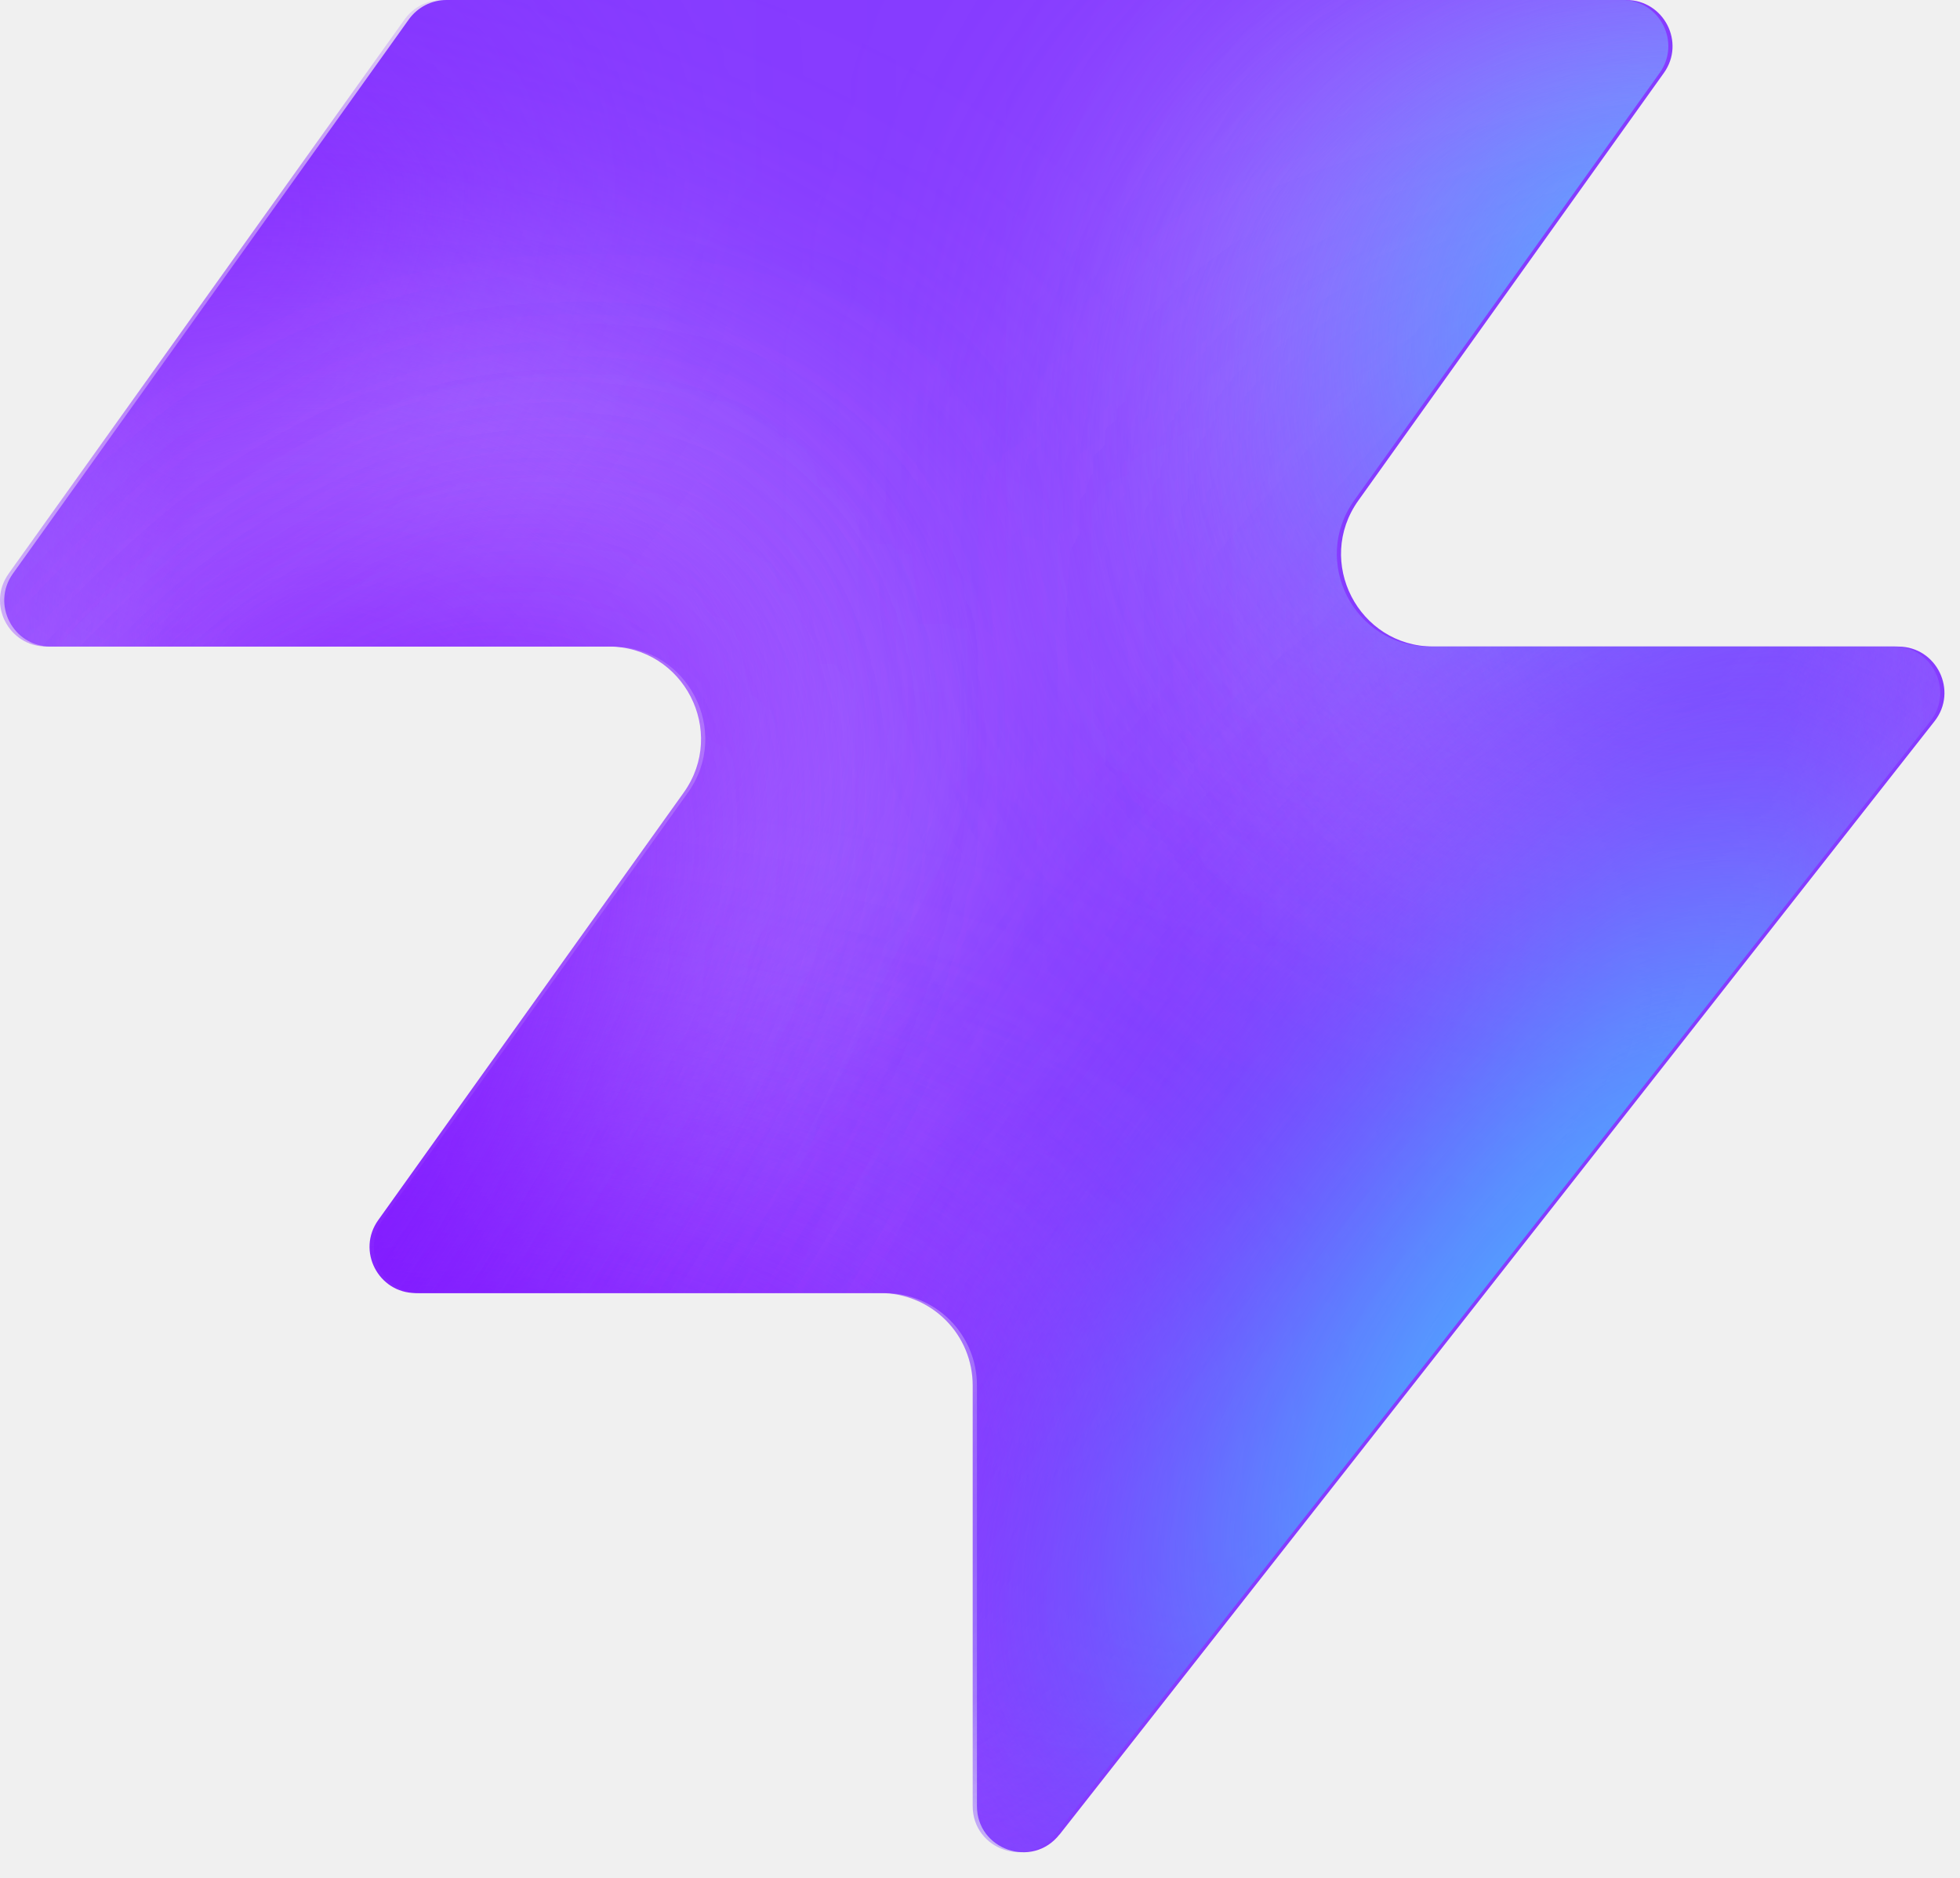
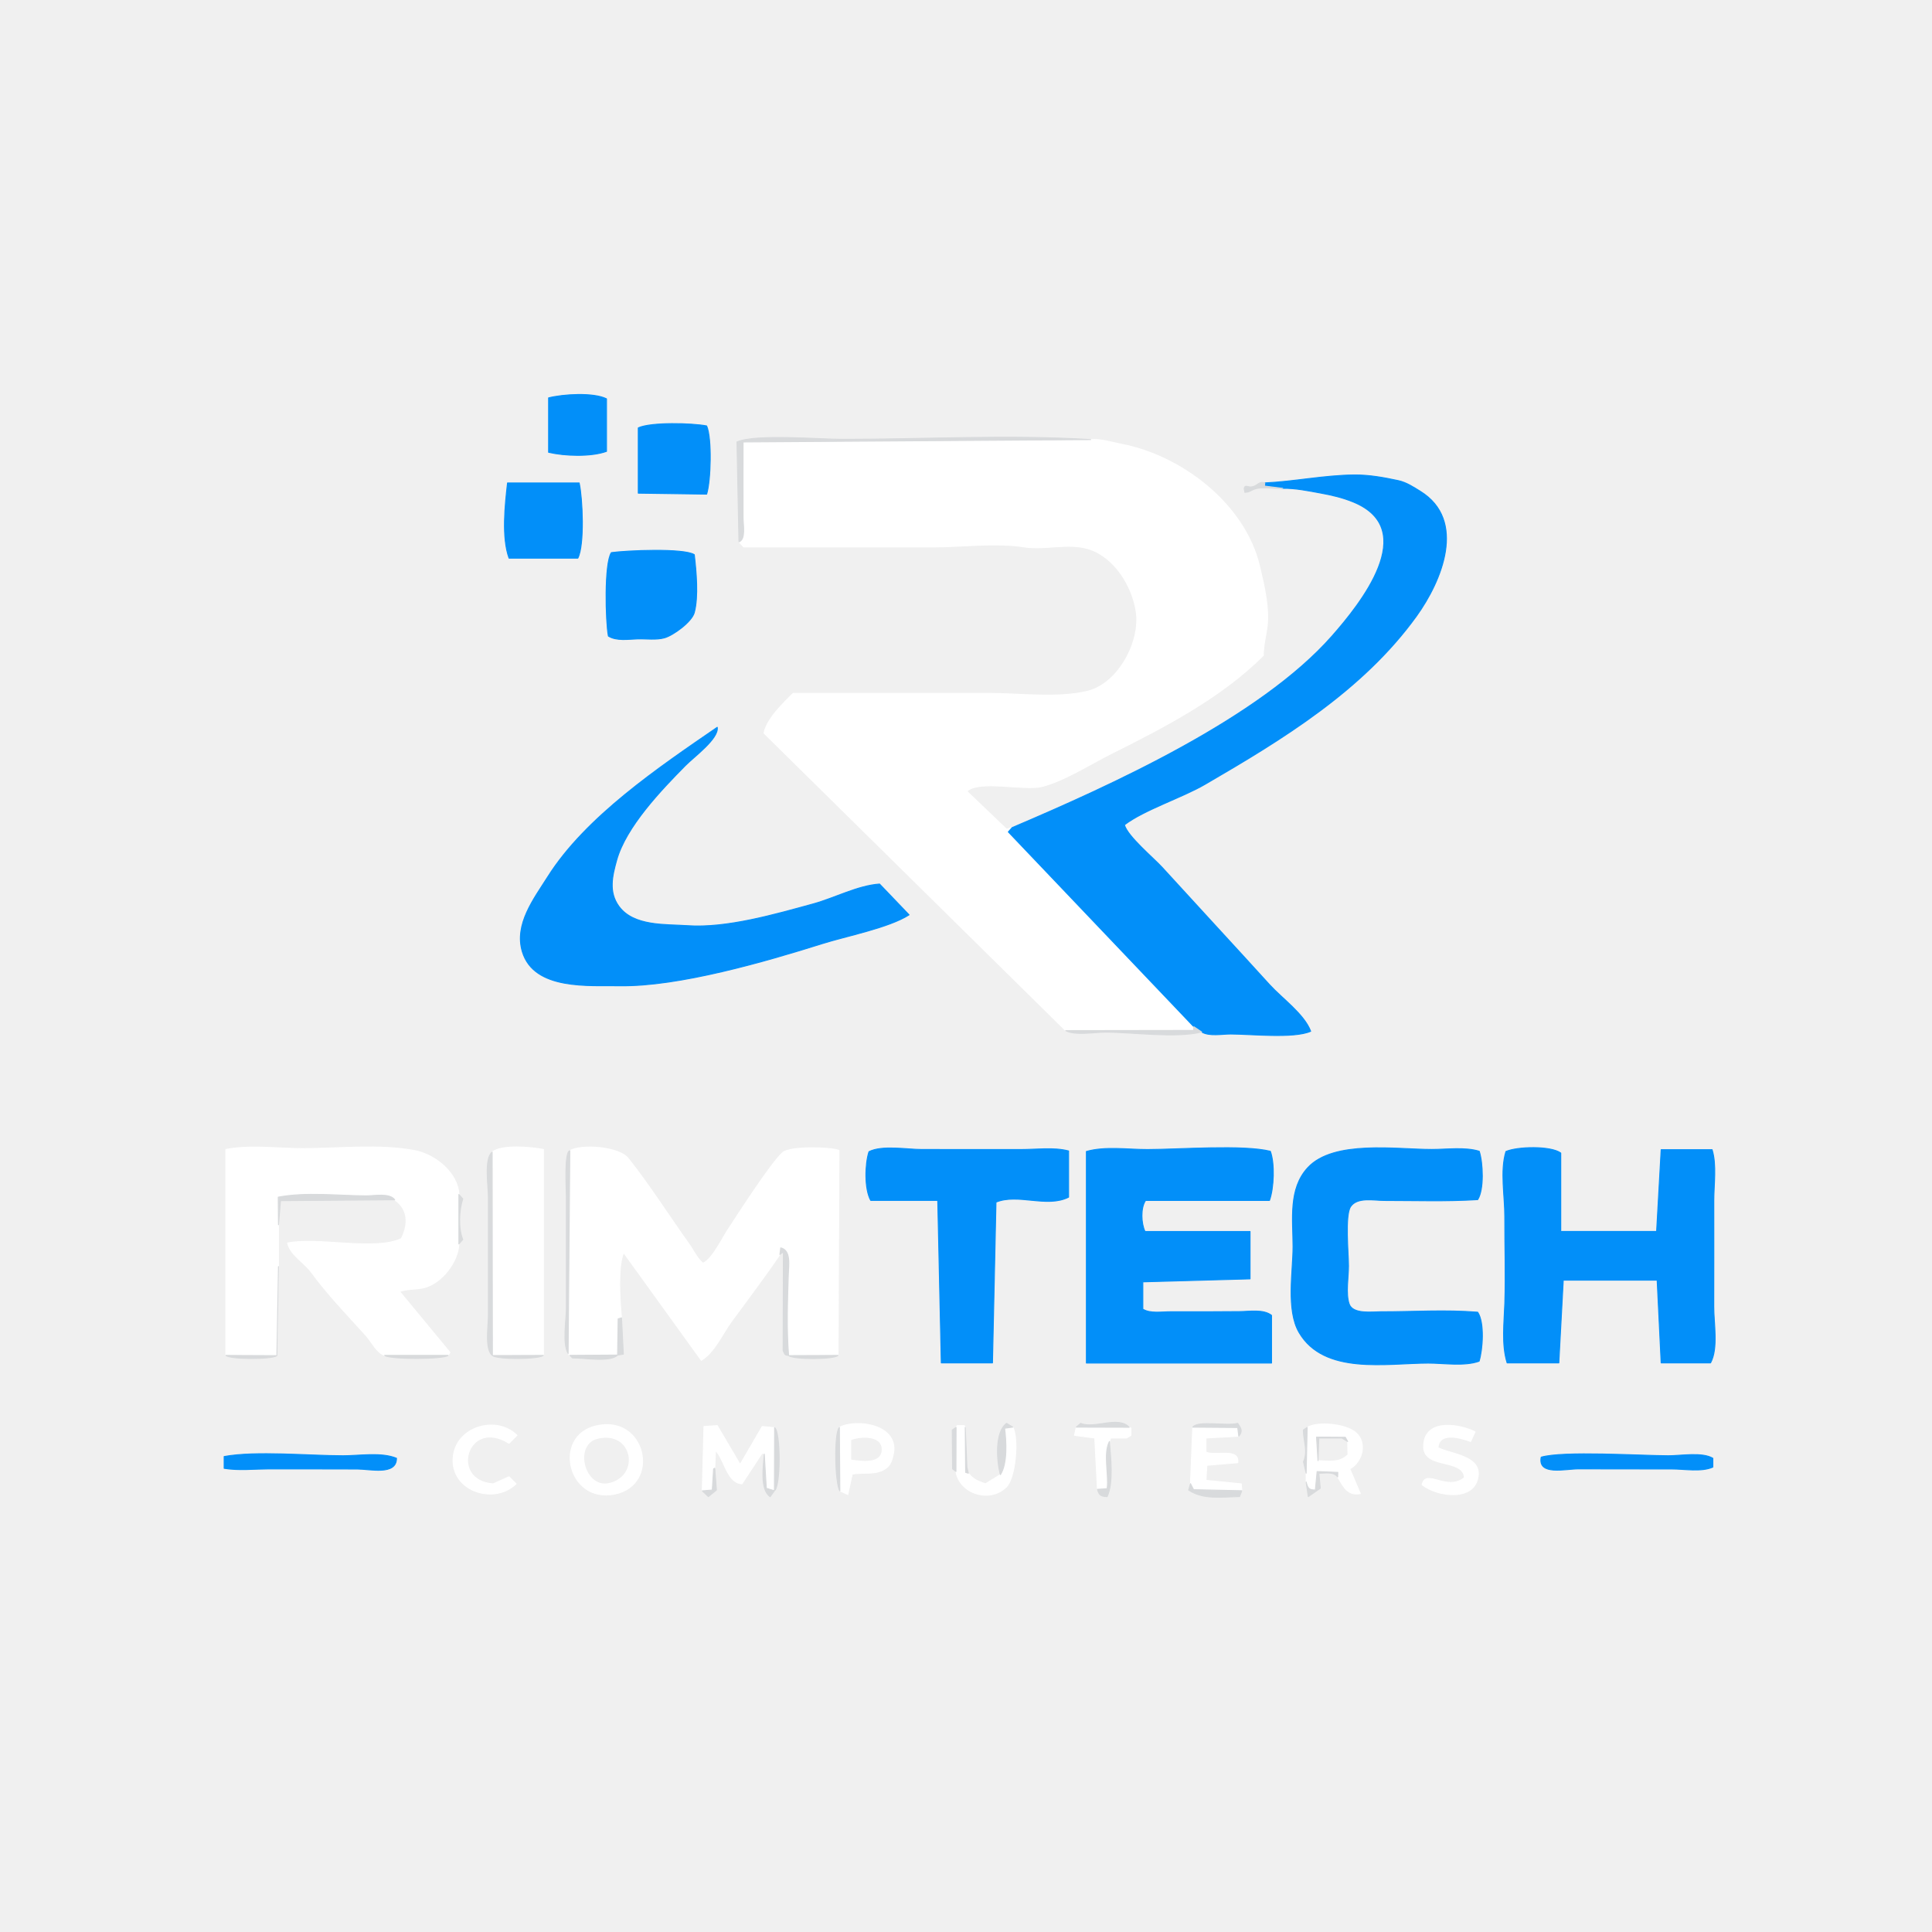
- <svg xmlns="http://www.w3.org/2000/svg" width="48" height="46" fill="none" viewBox="0 0 48 46">
-   <path fill="#863bff" d="M25.946 44.938c-.664.845-2.021.375-2.021-.698V33.937a2.26 2.26 0 0 0-2.262-2.262H10.287c-.92 0-1.456-1.04-.92-1.788l7.48-10.471c1.07-1.497 0-3.578-1.842-3.578H1.237c-.92 0-1.456-1.04-.92-1.788L10.013.474c.214-.297.556-.474.92-.474h28.894c.92 0 1.456 1.04.92 1.788l-7.48 10.471c-1.07 1.498 0 3.579 1.842 3.579h11.377c.943 0 1.473 1.088.89 1.83L25.947 44.94z" style="fill:#863bff;fill:color(display-p3 .525 .23 1);fill-opacity:1" />
-   <mask id="a" width="48" height="46" x="0" y="0" maskUnits="userSpaceOnUse" style="mask-type:alpha">
-     <path fill="#000" d="M25.842 44.938c-.664.844-2.021.375-2.021-.698V33.937a2.26 2.26 0 0 0-2.262-2.262H10.183c-.92 0-1.456-1.04-.92-1.788l7.48-10.471c1.07-1.498 0-3.579-1.842-3.579H1.133c-.92 0-1.456-1.04-.92-1.787L9.91.473c.214-.297.556-.474.92-.474h28.894c.92 0 1.456 1.04.92 1.788l-7.48 10.471c-1.07 1.498 0 3.578 1.842 3.578h11.377c.943 0 1.473 1.088.89 1.832L25.843 44.94z" style="fill:#000;fill-opacity:1" />
-   </mask>
-   <g mask="url(#a)">
-     <g filter="url(#b)">
-       <ellipse cx="5.508" cy="14.704" fill="#ede6ff" rx="5.508" ry="14.704" style="fill:#ede6ff;fill:color(display-p3 .927 .903 1);fill-opacity:1" transform="matrix(.00324 1 1 -.00324 -4.47 31.516)" />
-     </g>
-     <g filter="url(#c)">
-       <ellipse cx="10.399" cy="29.851" fill="#ede6ff" rx="10.399" ry="29.851" style="fill:#ede6ff;fill:color(display-p3 .927 .903 1);fill-opacity:1" transform="matrix(.00324 1 1 -.00324 -39.328 7.883)" />
-     </g>
-     <g filter="url(#d)">
-       <ellipse cx="5.508" cy="30.487" fill="#7e14ff" rx="5.508" ry="30.487" style="fill:#7e14ff;fill:color(display-p3 .492 .077 1);fill-opacity:1" transform="rotate(89.814 -25.913 -14.639)scale(1 -1)" />
-     </g>
-     <g filter="url(#e)">
-       <ellipse cx="5.508" cy="30.599" fill="#7e14ff" rx="5.508" ry="30.599" style="fill:#7e14ff;fill:color(display-p3 .492 .077 1);fill-opacity:1" transform="rotate(89.814 -32.644 -3.334)scale(1 -1)" />
-     </g>
-     <g filter="url(#f)">
-       <ellipse cx="5.508" cy="30.599" fill="#7e14ff" rx="5.508" ry="30.599" style="fill:#7e14ff;fill:color(display-p3 .492 .077 1);fill-opacity:1" transform="matrix(.00324 1 1 -.00324 -34.34 30.47)" />
-     </g>
-     <g filter="url(#g)">
-       <ellipse cx="14.072" cy="22.078" fill="#ede6ff" rx="14.072" ry="22.078" style="fill:#ede6ff;fill:color(display-p3 .927 .903 1);fill-opacity:1" transform="rotate(93.35 24.506 48.493)scale(-1 1)" />
-     </g>
-     <g filter="url(#h)">
-       <ellipse cx="3.47" cy="21.501" fill="#7e14ff" rx="3.47" ry="21.501" style="fill:#7e14ff;fill:color(display-p3 .492 .077 1);fill-opacity:1" transform="rotate(89.009 28.708 47.59)scale(-1 1)" />
-     </g>
-     <g filter="url(#i)">
-       <ellipse cx="3.47" cy="21.501" fill="#7e14ff" rx="3.47" ry="21.501" style="fill:#7e14ff;fill:color(display-p3 .492 .077 1);fill-opacity:1" transform="rotate(89.009 28.708 47.59)scale(-1 1)" />
-     </g>
-     <g filter="url(#j)">
-       <ellipse cx=".387" cy="8.972" fill="#7e14ff" rx="4.407" ry="29.108" style="fill:#7e14ff;fill:color(display-p3 .492 .077 1);fill-opacity:1" transform="rotate(39.51 .387 8.972)" />
-     </g>
-     <g filter="url(#k)">
-       <ellipse cx="47.523" cy="-6.092" fill="#7e14ff" rx="4.407" ry="29.108" style="fill:#7e14ff;fill:color(display-p3 .492 .077 1);fill-opacity:1" transform="rotate(37.892 47.523 -6.092)" />
-     </g>
-     <g filter="url(#l)">
-       <ellipse cx="41.412" cy="6.333" fill="#47bfff" rx="5.971" ry="9.665" style="fill:#47bfff;fill:color(display-p3 .28 .748 1);fill-opacity:1" transform="rotate(37.892 41.412 6.333)" />
-     </g>
-     <g filter="url(#m)">
-       <ellipse cx="-1.879" cy="38.332" fill="#7e14ff" rx="4.407" ry="29.108" style="fill:#7e14ff;fill:color(display-p3 .492 .077 1);fill-opacity:1" transform="rotate(37.892 -1.88 38.332)" />
-     </g>
-     <g filter="url(#n)">
-       <ellipse cx="-1.879" cy="38.332" fill="#7e14ff" rx="4.407" ry="29.108" style="fill:#7e14ff;fill:color(display-p3 .492 .077 1);fill-opacity:1" transform="rotate(37.892 -1.88 38.332)" />
-     </g>
-     <g filter="url(#o)">
-       <ellipse cx="35.651" cy="29.907" fill="#7e14ff" rx="4.407" ry="29.108" style="fill:#7e14ff;fill:color(display-p3 .492 .077 1);fill-opacity:1" transform="rotate(37.892 35.651 29.907)" />
-     </g>
-     <g filter="url(#p)">
-       <ellipse cx="38.418" cy="32.4" fill="#47bfff" rx="5.971" ry="15.297" style="fill:#47bfff;fill:color(display-p3 .28 .748 1);fill-opacity:1" transform="rotate(37.892 38.418 32.4)" />
-     </g>
-   </g>
-   <defs>
-     <filter id="b" width="60.045" height="41.654" x="-19.77" y="16.149" color-interpolation-filters="sRGB" filterUnits="userSpaceOnUse">
-       <feFlood flood-opacity="0" result="BackgroundImageFix" />
-       <feBlend in="SourceGraphic" in2="BackgroundImageFix" result="shape" />
-       <feGaussianBlur result="effect1_foregroundBlur_2002_17158" stdDeviation="7.659" />
-     </filter>
-     <filter id="c" width="90.34" height="51.437" x="-54.613" y="-7.533" color-interpolation-filters="sRGB" filterUnits="userSpaceOnUse">
-       <feFlood flood-opacity="0" result="BackgroundImageFix" />
-       <feBlend in="SourceGraphic" in2="BackgroundImageFix" result="shape" />
-       <feGaussianBlur result="effect1_foregroundBlur_2002_17158" stdDeviation="7.659" />
-     </filter>
-     <filter id="d" width="79.355" height="29.4" x="-49.64" y="2.03" color-interpolation-filters="sRGB" filterUnits="userSpaceOnUse">
-       <feFlood flood-opacity="0" result="BackgroundImageFix" />
-       <feBlend in="SourceGraphic" in2="BackgroundImageFix" result="shape" />
-       <feGaussianBlur result="effect1_foregroundBlur_2002_17158" stdDeviation="4.596" />
-     </filter>
-     <filter id="e" width="79.579" height="29.4" x="-45.045" y="20.029" color-interpolation-filters="sRGB" filterUnits="userSpaceOnUse">
-       <feFlood flood-opacity="0" result="BackgroundImageFix" />
-       <feBlend in="SourceGraphic" in2="BackgroundImageFix" result="shape" />
-       <feGaussianBlur result="effect1_foregroundBlur_2002_17158" stdDeviation="4.596" />
-     </filter>
-     <filter id="f" width="79.579" height="29.4" x="-43.513" y="21.178" color-interpolation-filters="sRGB" filterUnits="userSpaceOnUse">
-       <feFlood flood-opacity="0" result="BackgroundImageFix" />
-       <feBlend in="SourceGraphic" in2="BackgroundImageFix" result="shape" />
-       <feGaussianBlur result="effect1_foregroundBlur_2002_17158" stdDeviation="4.596" />
-     </filter>
-     <filter id="g" width="74.749" height="58.852" x="15.756" y="-17.901" color-interpolation-filters="sRGB" filterUnits="userSpaceOnUse">
-       <feFlood flood-opacity="0" result="BackgroundImageFix" />
-       <feBlend in="SourceGraphic" in2="BackgroundImageFix" result="shape" />
-       <feGaussianBlur result="effect1_foregroundBlur_2002_17158" stdDeviation="7.659" />
-     </filter>
-     <filter id="h" width="61.377" height="25.362" x="23.548" y="2.284" color-interpolation-filters="sRGB" filterUnits="userSpaceOnUse">
-       <feFlood flood-opacity="0" result="BackgroundImageFix" />
-       <feBlend in="SourceGraphic" in2="BackgroundImageFix" result="shape" />
-       <feGaussianBlur result="effect1_foregroundBlur_2002_17158" stdDeviation="4.596" />
-     </filter>
-     <filter id="i" width="61.377" height="25.362" x="23.548" y="2.284" color-interpolation-filters="sRGB" filterUnits="userSpaceOnUse">
-       <feFlood flood-opacity="0" result="BackgroundImageFix" />
-       <feBlend in="SourceGraphic" in2="BackgroundImageFix" result="shape" />
-       <feGaussianBlur result="effect1_foregroundBlur_2002_17158" stdDeviation="4.596" />
-     </filter>
-     <filter id="j" width="56.045" height="63.649" x="-27.636" y="-22.853" color-interpolation-filters="sRGB" filterUnits="userSpaceOnUse">
-       <feFlood flood-opacity="0" result="BackgroundImageFix" />
-       <feBlend in="SourceGraphic" in2="BackgroundImageFix" result="shape" />
-       <feGaussianBlur result="effect1_foregroundBlur_2002_17158" stdDeviation="4.596" />
-     </filter>
-     <filter id="k" width="54.814" height="64.646" x="20.116" y="-38.415" color-interpolation-filters="sRGB" filterUnits="userSpaceOnUse">
-       <feFlood flood-opacity="0" result="BackgroundImageFix" />
-       <feBlend in="SourceGraphic" in2="BackgroundImageFix" result="shape" />
-       <feGaussianBlur result="effect1_foregroundBlur_2002_17158" stdDeviation="4.596" />
-     </filter>
-     <filter id="l" width="33.541" height="35.313" x="24.641" y="-11.323" color-interpolation-filters="sRGB" filterUnits="userSpaceOnUse">
-       <feFlood flood-opacity="0" result="BackgroundImageFix" />
-       <feBlend in="SourceGraphic" in2="BackgroundImageFix" result="shape" />
-       <feGaussianBlur result="effect1_foregroundBlur_2002_17158" stdDeviation="4.596" />
-     </filter>
-     <filter id="m" width="54.814" height="64.646" x="-29.286" y="6.009" color-interpolation-filters="sRGB" filterUnits="userSpaceOnUse">
-       <feFlood flood-opacity="0" result="BackgroundImageFix" />
-       <feBlend in="SourceGraphic" in2="BackgroundImageFix" result="shape" />
-       <feGaussianBlur result="effect1_foregroundBlur_2002_17158" stdDeviation="4.596" />
-     </filter>
-     <filter id="n" width="54.814" height="64.646" x="-29.286" y="6.009" color-interpolation-filters="sRGB" filterUnits="userSpaceOnUse">
-       <feFlood flood-opacity="0" result="BackgroundImageFix" />
-       <feBlend in="SourceGraphic" in2="BackgroundImageFix" result="shape" />
-       <feGaussianBlur result="effect1_foregroundBlur_2002_17158" stdDeviation="4.596" />
-     </filter>
-     <filter id="o" width="54.814" height="64.646" x="8.244" y="-2.416" color-interpolation-filters="sRGB" filterUnits="userSpaceOnUse">
-       <feFlood flood-opacity="0" result="BackgroundImageFix" />
-       <feBlend in="SourceGraphic" in2="BackgroundImageFix" result="shape" />
-       <feGaussianBlur result="effect1_foregroundBlur_2002_17158" stdDeviation="4.596" />
-     </filter>
-     <filter id="p" width="39.409" height="43.623" x="18.713" y="10.588" color-interpolation-filters="sRGB" filterUnits="userSpaceOnUse">
-       <feFlood flood-opacity="0" result="BackgroundImageFix" />
-       <feBlend in="SourceGraphic" in2="BackgroundImageFix" result="shape" />
-       <feGaussianBlur result="effect1_foregroundBlur_2002_17158" stdDeviation="4.596" />
-     </filter>
-   </defs>
+ <svg xmlns="http://www.w3.org/2000/svg" viewBox="0 0 500 500" width="500" height="500">
+   <path d="M282.26 113.77C285.1 113.57 287.56 114.46 290.27 114.98C305.76 117.97 322.11 130.4 325.94 146.43C327.12 151.37 328.65 157.62 327.84 162.77C327.48 165.08 326.94 167.25 326.94 169.63C316.02 180.56 301.26 188.2 287.53 195.06C282.31 197.67 275.14 202.23 269.55 203.57C264.96 204.66 253.27 201.76 250.23 204.79C253.65 208.07 257.08 211.34 260.5 214.61C260.98 214.47 261.46 214.33 261.94 214.19C261.61 214.56 261.29 214.93 260.96 215.3C276.96 232.1 292.97 248.91 308.97 265.72C308.95 266.03 308.93 266.35 308.9 266.67C297.87 266.68 286.83 266.7 275.8 266.72C249.77 241.05 223.74 215.39 197.72 189.73C198.45 186.05 202.63 182.07 205.25 179.45C222.15 179.45 239.04 179.45 255.94 179.45C264.03 179.45 273.58 180.78 281.42 178.91C289.43 177 295.27 166.01 294.05 158.23C293.02 151.66 288.53 144.25 281.88 142.09C276.6 140.38 270.51 142.39 265.08 141.54C257.54 140.36 248.97 141.55 241.32 141.55C225.04 141.55 208.75 141.55 192.47 141.55C192.06 141.11 191.65 140.67 191.24 140.23C193.05 139.58 192.31 135.9 192.31 134.02C192.32 127.47 192.26 120.93 192.31 114.38C222.3 114.18 252.28 113.98 282.26 113.77ZM118.76 309.13C118.76 313.39 118.76 317.66 118.76 321.92C118.56 326.59 114.32 332.12 109.73 333.25C107.65 333.76 105.42 333.51 103.42 334.25C107.76 339.5 112.1 344.75 116.44 350C116.29 350.26 116.13 350.52 115.98 350.78C110.5 350.78 105.02 350.78 99.54 350.78C97.34 349.95 96.26 347.34 94.75 345.66C89.94 340.32 84.8 335.03 80.58 329.24C78.77 326.76 75.09 324.74 74.43 321.69C82.48 320.08 97.05 323.81 103.88 320.55C105.74 316.82 105.7 312.98 102.14 310.5C100.85 308.68 96.78 309.5 94.75 309.49C87.47 309.44 79.14 308.46 72.01 309.82C72.03 312.2 72.05 314.58 72.07 316.96C72.07 320.57 72.07 324.18 72.07 327.79C71.93 335.48 71.8 343.16 71.66 350.84C67.26 350.82 62.85 350.8 58.45 350.78C58.45 333.02 58.45 315.25 58.45 297.49C64.62 296.25 71.98 297.26 78.31 297.26C87.74 297.26 98.24 296.03 107.45 297.8C112.54 298.78 118.52 303.51 118.76 309.13ZM140.64 350.78C136.24 350.79 131.84 350.8 127.43 350.81C127.41 333.27 127.39 315.72 127.37 298.17C129.83 296.14 137.56 296.87 140.64 297.49C140.64 315.25 140.64 333.01 140.64 350.78ZM216.89 350.78C212.63 350.8 208.36 350.81 204.09 350.83C203.54 343.95 203.79 336.81 204.01 329.91C204.08 327.56 204.79 323.57 202.05 322.95C201.98 323.52 201.91 324.09 201.84 324.66C197.82 330.57 193.5 336.25 189.28 342.02C186.9 345.29 184.99 349.87 181.51 352.05C174.81 342.77 168.11 333.49 161.42 324.2C159.81 327.41 160.43 337.26 160.85 341.05C160.56 341.14 160.27 341.23 159.98 341.32C159.93 344.45 159.88 347.57 159.83 350.69C155.72 350.71 151.6 350.74 147.49 350.77C147.34 350.61 147.18 350.45 147.03 350.29C147.18 332.79 147.32 315.3 147.47 297.8C150.55 296.02 160.21 296.81 162.56 299.77C168.15 306.81 173.07 314.62 178.3 321.93C179.51 323.64 180.36 325.64 181.96 326.94C184.49 325.62 186.76 320.73 188.37 318.28C191.01 314.26 199.61 300.84 202.6 298.26C204.49 296.62 214.82 296.86 217.12 297.72C217.05 315.41 216.97 333.09 216.89 350.78ZM133.79 371.46C133.11 372.15 132.42 372.83 131.74 373.52C120.91 366.73 116.14 383.25 127.63 384.02C129 383.41 130.37 382.8 131.74 382.19C132.34 382.8 132.95 383.41 133.56 384.02C127.57 389.77 115.95 385.55 117.37 376.5C118.53 369.04 128.64 366.31 133.79 371.46ZM154.2 369.04C167.16 365.94 171.12 384.26 159.05 386.67C146.97 389.09 142.95 371.72 154.2 369.04ZM200.47 369.48C200.45 374.92 200.44 380.36 200.42 385.81C199.72 385.59 199.02 385.38 198.32 385.16C198.15 382.21 197.97 379.26 197.79 376.32C197.62 376.22 197.44 376.12 197.26 376.03C195.51 378.69 193.76 381.35 192.01 384.02C188.12 383.76 187.47 377.65 185.16 375.34C185.1 376.89 185.04 378.43 184.98 379.97C184.88 380.03 184.78 380.08 184.68 380.14C184.57 381.96 184.46 383.79 184.34 385.62C183.48 385.69 182.62 385.76 181.75 385.83C181.9 380.28 182.05 374.73 182.19 369.18C183.33 369.1 184.47 369.03 185.62 368.95C187.6 372.3 189.57 375.65 191.55 379C193.46 375.72 195.36 372.45 197.26 369.18C198.33 369.28 199.4 369.38 200.47 369.48ZM217.35 385.84C217.31 380.37 217.27 374.89 217.23 369.41C221.58 367.07 233.03 368.63 231.14 376.57C230.87 377.69 230.58 378.83 229.67 379.67C227.2 381.94 223.53 380.91 220.55 381.51C220.17 383.26 219.79 385.01 219.41 386.76C218.72 386.45 218.03 386.15 217.35 385.84ZM249.81 369.41C249.84 373.29 249.88 377.17 249.91 381.05C250.15 381.12 250.38 381.2 250.61 381.27C251.87 382.91 253.15 383.32 255.02 384.02C256.32 383.22 257.61 382.43 258.9 381.64C260.75 378.8 260.43 373 259.99 369.63C260.69 369.53 261.4 369.43 262.1 369.33C263.69 372.12 262.87 382.45 260.42 384.85C256.12 389.05 248.36 386.59 247.4 380.82C247.41 377.02 247.42 373.21 247.43 369.41C247.53 369.25 247.62 369.1 247.72 368.95C248.33 368.95 248.93 368.95 249.54 368.95C249.63 369.1 249.72 369.25 249.81 369.41ZM346.19 382.22C346.2 381.83 346.21 381.44 346.22 381.05C344.43 380.98 342.65 380.91 340.87 380.84C340.72 382.43 340.56 384.02 340.41 385.61C338.69 385.63 338.45 385.1 338.03 383.54C338.03 382.78 338.03 382.03 338.03 381.27C338.12 377.32 338.21 373.36 338.3 369.41C341.1 367.77 348.36 368.52 350.91 370.78C353.96 373.47 352.52 378.46 349.32 380.14C350.23 382.27 351.14 384.4 352.05 386.53C348.78 387.18 347.66 384.74 346.19 382.22ZM381.74 370.55C381.35 371.39 380.97 372.22 380.59 373.06C377.94 372.07 372.42 370.5 372.15 374.66C375.29 376.3 383.14 376.69 382.56 381.88C381.79 388.83 371.77 387.28 368.04 384.25C368.97 379.9 374.43 386.12 379 382.42C378.64 377.03 367.39 380.68 368.51 373.3C369.44 367.15 377.87 368.62 381.74 370.55ZM278.54 369.34C283.11 369.35 287.67 369.37 292.24 369.38C292.39 369.47 292.54 369.55 292.69 369.63C292.69 370.24 292.69 370.85 292.69 371.46C292.31 371.69 291.93 371.92 291.55 372.15C290.18 372.15 288.81 372.15 287.44 372.15C287.33 372.45 287.22 372.76 287.11 373.07C285.48 376.25 287.02 381.6 286.53 385.27C285.69 385.32 284.86 385.38 284.02 385.44C283.79 381.01 283.56 376.58 283.33 372.15C281.58 371.92 279.83 371.69 278.08 371.46C278.23 370.75 278.39 370.05 278.54 369.34ZM308.68 369.35C312.56 369.38 316.44 369.41 320.32 369.44C320.41 370.19 320.51 370.94 320.6 371.69C317.77 371.84 314.93 371.99 312.1 372.15C312.1 373.36 312.1 374.58 312.1 375.8C314.47 376.93 320.86 374.57 320.32 378.54C317.66 378.77 314.99 379 312.33 379.22C312.25 380.52 312.18 381.81 312.1 383.11C315.14 383.41 318.19 383.71 321.23 384.02C321.28 384.61 321.33 385.21 321.39 385.8C317.22 385.71 313.06 385.62 308.9 385.53C308.64 385.01 308.37 384.49 308.1 383.97C308.29 379.1 308.48 374.22 308.68 369.35ZM341.1 378.02C343.93 378.17 346.73 378.61 348.86 376.48C348.83 375.34 348.81 374.2 348.78 373.06C348.58 372.7 348.38 372.33 348.17 371.97C345.69 371.95 343.21 371.93 340.72 371.92C340.85 373.95 340.97 375.99 341.1 378.02ZM154.65 372.23C148.21 373.77 151.19 385.45 157.68 383.93C165.97 381.99 163.86 370.03 154.65 372.23ZM220.17 377.85C222.74 378.24 228.31 379.1 228.31 375.11C228.31 371.3 222.58 371.61 220.17 372.6C220.17 374.35 220.17 376.1 220.17 377.85Z" fill="#ffffff" fill-rule="evenodd" stroke="#ffffff" stroke-width="0.25" stroke-linejoin="round" />
+   <path d="M156.96 103.21C156.96 107.74 156.96 112.27 156.96 116.81C152.97 118.26 146.11 118.03 141.98 117.05C141.98 112.35 141.98 107.66 141.98 102.97C145.66 102.03 153.53 101.51 156.96 103.21ZM182.88 110.23C184.27 113.41 183.96 124.45 182.88 127.88C176.98 127.79 171.09 127.71 165.19 127.63C165.19 121.99 165.19 116.36 165.19 110.73C168.48 109.21 179.16 109.5 182.88 110.23ZM310.98 267.08C310.31 266.63 309.64 266.17 308.97 265.72C292.97 248.91 276.96 232.1 260.96 215.3C261.29 214.93 261.61 214.56 261.94 214.19C287.73 203.21 326.03 185.86 344.75 164.59C351.96 156.39 367.61 137.05 350.25 129.92C347.41 128.76 344.71 128.14 341.76 127.6C338.66 127.03 335.13 126.3 331.96 126.38C330.39 126.19 328.81 125.99 327.24 125.8C327.27 125.53 327.3 125.26 327.33 124.98C335.05 124.62 342.6 123 350.46 122.92C354.29 122.88 358.19 123.59 361.89 124.39C363.98 124.85 365.8 126.05 367.57 127.15C379.67 134.65 373.14 150.34 366.56 159.47C352.69 178.68 331.94 191.31 311.86 202.98C305.82 206.49 296.14 209.56 291 213.47C291.8 216.44 298.45 221.95 300.8 224.52C310.05 234.67 319.36 244.71 328.57 254.85C331.79 258.39 337.52 262.43 339.2 266.89C334.81 268.83 323.64 267.6 318.49 267.6C316.18 267.6 313.04 268.26 310.98 267.08ZM149.89 124.99C150.77 128.93 151.31 141.05 149.54 144.45C143.61 144.45 137.67 144.45 131.74 144.45C129.79 139.11 130.7 130.63 131.35 124.99C137.53 124.99 143.71 124.99 149.89 124.99ZM179.68 143.55C180.18 147.79 180.8 154.41 179.68 158.54C179.03 160.94 174.24 164.43 171.95 165.07C169.81 165.66 167.27 165.28 165.07 165.34C162.69 165.41 159.51 165.94 157.45 164.61C156.73 160.97 156.35 145.76 158.22 143.02C161.95 142.48 176.96 141.81 179.68 143.55ZM185.62 188.23C186.09 191.15 179.55 195.9 177.36 198.13C171.13 204.45 161.99 213.97 159.59 222.62C158.47 226.66 157.45 230.83 160.18 234.57C164.01 239.8 172.34 239.17 177.85 239.56C188.04 240.29 200.66 236.61 210.5 233.92C215.99 232.41 222 229.17 227.63 228.79C230.17 231.45 232.71 234.1 235.26 236.76C230.04 240.11 219.01 242.25 212.79 244.21C198.2 248.81 175.6 255.36 160.5 255.11C152.58 254.98 138.25 256.36 135.19 246.33C133.02 239.2 138.22 232.54 141.74 226.95C151.58 211.34 170.63 198.53 185.62 188.23ZM276.55 297.87C276.55 301.85 276.55 305.84 276.55 309.82C270.96 312.66 263.45 308.78 257.76 311.11C257.46 324.98 257.15 338.85 256.85 352.71C252.44 352.71 248.02 352.71 243.61 352.71C243.3 338.7 243 324.68 242.69 310.66C236.91 310.66 231.13 310.66 225.34 310.66C223.69 307.73 223.85 301.23 224.89 298.06C228.26 296.31 234.79 297.5 238.58 297.49C247.11 297.48 255.63 297.49 264.16 297.5C268.11 297.51 272.74 296.85 276.55 297.87ZM328.76 297.95C329.94 301.08 329.68 307.56 328.54 310.67C317.85 310.67 307.17 310.67 296.48 310.67C295.16 312.53 295.31 316.64 296.33 318.71C305.39 318.71 314.45 318.71 323.51 318.71C323.51 322.79 323.51 326.88 323.51 330.97C314.26 331.22 305.01 331.48 295.76 331.74C295.76 334.09 295.76 336.45 295.76 338.81C297.7 340 300.61 339.48 302.86 339.49C308.83 339.52 314.8 339.48 320.78 339.44C323.41 339.43 326.95 338.77 329.07 340.41C329.07 344.52 329.07 348.64 329.07 352.75C313.1 352.75 297.13 352.75 281.16 352.75C281.16 334.5 281.16 316.25 281.16 298C286.04 296.6 291.97 297.52 297.03 297.5C305.2 297.48 321.72 296.2 328.76 297.95ZM382.83 297.95C383.79 300.9 384.11 307.89 382.42 310.46C374.4 310.96 366.27 310.68 358.22 310.68C355.58 310.68 351.24 309.72 349.53 312.28C348.02 314.55 348.99 324.5 348.99 327.63C348.99 330.5 348.24 334.71 349.15 337.44C350.07 340.21 355.14 339.48 357.31 339.49C365.6 339.5 374.15 338.92 382.42 339.6C384.23 342.22 383.72 349.3 382.79 352.28C379.01 353.64 373.67 352.77 369.63 352.77C358.86 352.78 342.7 355.91 336.21 344.86C332.81 339.06 334.64 329.06 334.64 322.6C334.63 315.65 333.38 307.65 338.48 302.17C345.16 294.98 361.44 297.48 370.55 297.48C374.42 297.48 379.16 296.81 382.83 297.95ZM403.92 298.4C403.92 305.17 403.92 311.93 403.92 318.7C412.19 318.7 420.46 318.7 428.73 318.7C429.12 311.64 429.52 304.59 429.91 297.54C434.3 297.54 438.7 297.54 443.09 297.54C444.3 301.42 443.53 306.64 443.53 310.73C443.53 319.86 443.55 329 443.52 338.13C443.5 342.4 444.74 348.94 442.69 352.71C438.43 352.71 434.17 352.71 429.91 352.71C429.56 345.57 429.22 338.43 428.87 331.3C420.77 331.3 412.67 331.3 404.57 331.3C404.19 338.43 403.81 345.57 403.42 352.71C398.96 352.71 394.5 352.71 390.04 352.71C388.55 347.92 389.29 342.2 389.45 337.21C389.68 329.77 389.42 322.29 389.44 314.84C389.46 309.58 388.19 303.04 389.73 298.01C392.67 296.72 401.31 296.5 403.92 298.4ZM102.61 377.4C102.62 381.9 95.77 380.18 92.47 380.18C84.86 380.18 77.25 380.13 69.63 380.15C65.85 380.16 61.73 380.62 58.01 380C58.01 378.99 58.01 377.97 58.01 376.95C66.19 375.44 80.02 376.75 88.81 376.75C93.04 376.75 98.72 375.78 102.61 377.4ZM443.28 377.4C443.28 378.16 443.28 378.92 443.28 379.68C440.34 381 435.88 380.16 432.65 380.17C424.6 380.19 416.55 380.13 408.5 380.14C405.13 380.14 397.94 381.96 398.86 377.12C404.47 375.45 424.64 376.73 431.74 376.75C435.01 376.76 440.51 375.75 443.28 377.4Z" fill="#028ff9" fill-rule="evenodd" stroke="#028ff9" stroke-width="0.25" stroke-linejoin="round" />
+   <path d="M282.26 113.77C252.28 113.98 222.3 114.18 192.31 114.38C192.26 120.93 192.32 127.47 192.31 134.02C192.31 135.9 193.05 139.58 191.24 140.23C191.07 131.62 190.9 123 190.73 114.38C195.54 112.27 211.94 113.7 218.04 113.7C239.32 113.7 261.03 112.44 282.26 113.77ZM327.33 124.98C327.3 125.26 327.27 125.53 327.24 125.8C328.81 125.99 330.39 126.19 331.96 126.38C329.81 126.57 326.95 125.89 324.9 126.5C323.78 126.83 323.45 127.38 322.15 127.41C322.18 126.85 321.76 126.39 322.25 125.9C322.41 125.74 323.3 126.02 323.52 126.03C325.4 126.05 325.65 124.4 327.33 124.98ZM308.97 265.72C309.64 266.17 310.31 266.63 310.98 267.08C304.1 268.74 293.23 267.12 286.07 267.12C283.26 267.12 278.17 268.04 275.8 266.72C286.83 266.7 297.87 266.68 308.9 266.67C308.93 266.35 308.95 266.03 308.97 265.72ZM147.47 297.8C147.32 315.3 147.18 332.79 147.03 350.29C145.5 347.65 146.58 341.73 146.58 338.58C146.58 329 146.58 319.41 146.58 309.82C146.58 307.67 145.98 298.14 147.47 297.8ZM127.37 298.17C127.39 315.72 127.41 333.27 127.43 350.81C125.41 349.15 126.4 343.24 126.4 340.41C126.39 330.21 126.39 320.02 126.4 309.82C126.4 307.02 125.25 299.8 127.37 298.17ZM118.76 309.13C119.09 309.51 119.43 309.89 119.77 310.27C118.77 313.18 118.58 317.99 119.77 320.78C119.43 321.16 119.09 321.54 118.76 321.92C118.76 317.66 118.76 313.39 118.76 309.13ZM102.14 310.5C92.29 310.58 82.45 310.65 72.6 310.73C72.43 312.81 72.25 314.88 72.07 316.96C72.05 314.58 72.03 312.2 72.01 309.82C79.14 308.46 87.47 309.44 94.75 309.49C96.78 309.5 100.85 308.68 102.14 310.5ZM204.09 350.83C203.03 350.57 203.26 350.78 202.67 349.54C202.69 341.02 202.72 332.5 202.74 323.97C202.44 324.2 202.14 324.43 201.84 324.66C201.91 324.09 201.98 323.52 202.05 322.95C204.79 323.57 204.08 327.56 204.01 329.91C203.79 336.81 203.54 343.95 204.09 350.83ZM72.07 327.79C71.93 335.48 71.8 343.16 71.66 350.84C71.8 343.16 71.93 335.48 72.07 327.79ZM160.85 341.05C161.01 344.19 161.17 347.32 161.32 350.46C160.83 350.53 160.33 350.61 159.83 350.69C159.88 347.57 159.93 344.45 159.98 341.32C160.27 341.23 160.56 341.14 160.85 341.05ZM58.45 350.78C62.85 350.8 67.26 350.82 71.66 350.84C70.34 351.84 59.59 351.83 58.45 350.78ZM99.54 350.78C105.02 350.78 110.5 350.78 115.98 350.78C114.72 351.82 100.75 351.82 99.54 350.78ZM127.43 350.81C131.84 350.8 136.24 350.79 140.64 350.78C139.27 351.81 128.72 351.87 127.43 350.81ZM147.49 350.77C151.6 350.74 155.72 350.71 159.83 350.69C157.86 352.65 151.05 351.37 148.17 351.43C147.95 351.21 147.72 350.99 147.49 350.77ZM204.09 350.83C208.36 350.81 212.63 350.8 216.89 350.78C215.7 351.86 205.38 351.86 204.09 350.83ZM262.1 369.33C261.4 369.43 260.69 369.53 259.99 369.63C260.43 373 260.75 378.8 258.9 381.64C257.93 378.05 257.44 370.6 260.5 368.36C261.04 368.68 261.57 369 262.1 369.33ZM292.24 369.38C287.67 369.37 283.11 369.35 278.54 369.34C278.92 369.01 279.3 368.68 279.68 368.36C283.2 369.88 289.39 366.32 292.24 369.38ZM320.6 371.69C320.51 370.94 320.41 370.19 320.32 369.44C316.44 369.41 312.56 369.38 308.68 369.35C310.06 367.52 317.38 369.15 320.32 368.36C321.21 369.73 321.67 370.31 320.6 371.69ZM200.47 369.48C202.04 370.53 202.05 384.74 200.42 385.81C200.44 380.36 200.45 374.92 200.47 369.48ZM217.23 369.41C217.27 374.89 217.31 380.37 217.35 385.84C216.09 383.85 215.82 370.86 217.23 369.41ZM247.43 369.41C247.42 373.21 247.41 377.02 247.4 380.82C247.11 380.59 246.82 380.37 246.53 380.14C246.5 376.79 246.47 373.44 246.44 370.09C246.77 369.86 247.1 369.63 247.43 369.41ZM249.81 369.41C249.95 372.83 250.09 376.26 250.23 379.68C250.36 380.21 250.48 380.74 250.61 381.27C250.38 381.2 250.15 381.12 249.91 381.05C249.88 377.17 249.84 373.29 249.81 369.41ZM338.3 369.41C338.21 373.36 338.12 377.32 338.03 381.27C337.8 380.29 337.57 379.3 337.34 378.31C338.59 375.41 337.31 373.05 337.31 370.09C337.64 369.86 337.97 369.63 338.3 369.41ZM348.78 373.06C348.27 372.75 347.77 372.45 347.26 372.15C345.28 372.15 343.3 372.15 341.32 372.15C341.25 374.1 341.17 376.06 341.1 378.02C340.97 375.99 340.85 373.95 340.72 371.92C343.21 371.93 345.69 371.95 348.17 371.97C348.38 372.33 348.58 372.7 348.78 373.06ZM287.11 373.07C287.44 377.14 288.21 383.7 286.53 387.32C284.95 387.28 284.44 386.98 284.02 385.44C284.86 385.38 285.69 385.32 286.53 385.27C287.02 381.6 285.48 376.25 287.11 373.07ZM197.79 376.32C197.97 379.26 198.15 382.21 198.32 385.16C199.02 385.38 199.72 385.59 200.42 385.81C200.05 386.32 199.68 386.83 199.32 387.34C196.62 385.51 197.57 379.45 197.79 376.32ZM184.98 379.97C185.12 381.85 185.27 383.74 185.41 385.62C184.72 386.19 184.03 386.75 183.33 387.32C182.81 386.82 182.28 386.33 181.75 385.83C182.62 385.76 183.48 385.69 184.34 385.62C184.46 383.79 184.57 381.96 184.68 380.14C184.78 380.08 184.88 380.03 184.98 379.97ZM346.19 382.22C345.07 380.78 343.03 381.28 341.32 381.28C341.45 382.57 341.57 383.87 341.69 385.16C340.65 385.88 339.62 386.6 338.58 387.32C338.4 386.06 338.21 384.8 338.03 383.54C338.45 385.1 338.69 385.63 340.41 385.61C340.56 384.02 340.72 382.43 340.87 380.84C342.65 380.91 344.43 380.98 346.22 381.05C346.21 381.44 346.2 381.83 346.19 382.22ZM308.1 383.97C308.37 384.49 308.64 385.01 308.9 385.53C313.06 385.62 317.22 385.71 321.39 385.8C321.18 386.31 320.98 386.81 320.78 387.31C316.16 387.4 311.39 388.16 307.63 385.62C307.78 385.07 307.94 384.52 308.1 383.97Z" fill="#d8dadc" fill-rule="evenodd" stroke="#d8dadc" stroke-width="0.25" stroke-linejoin="round" />
</svg>
